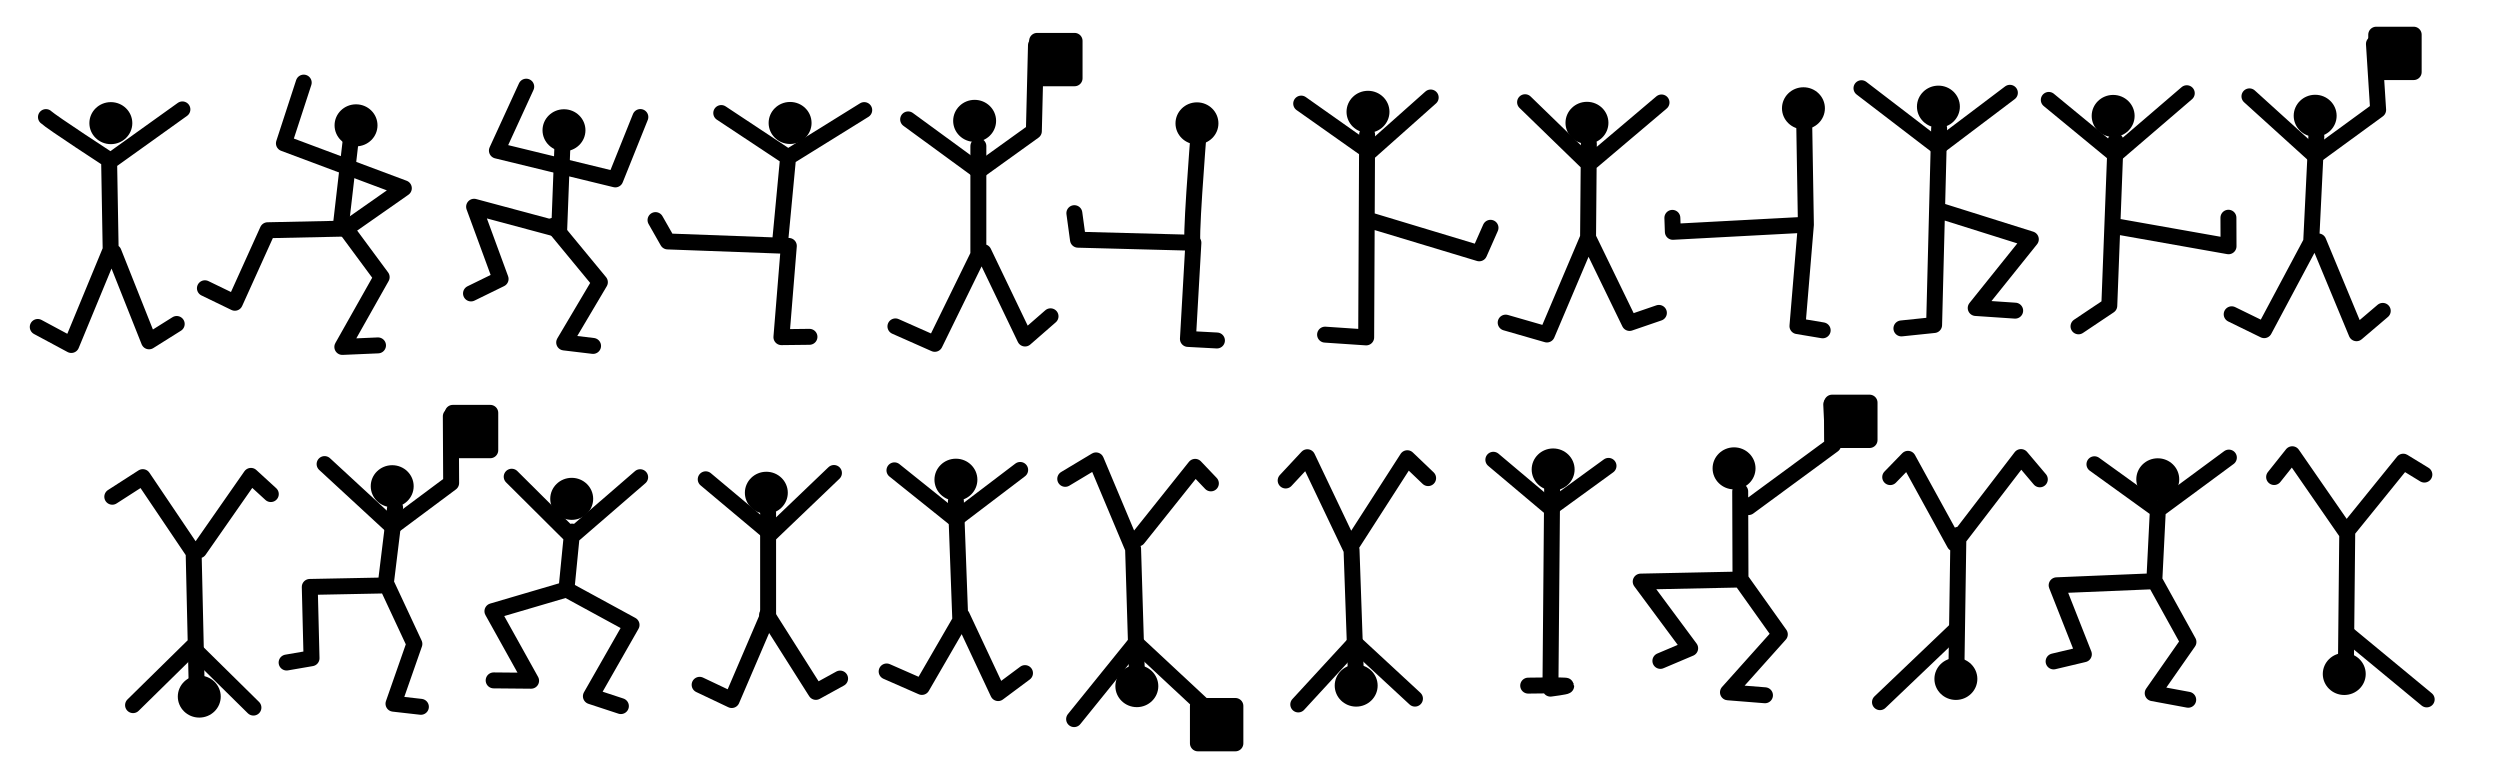
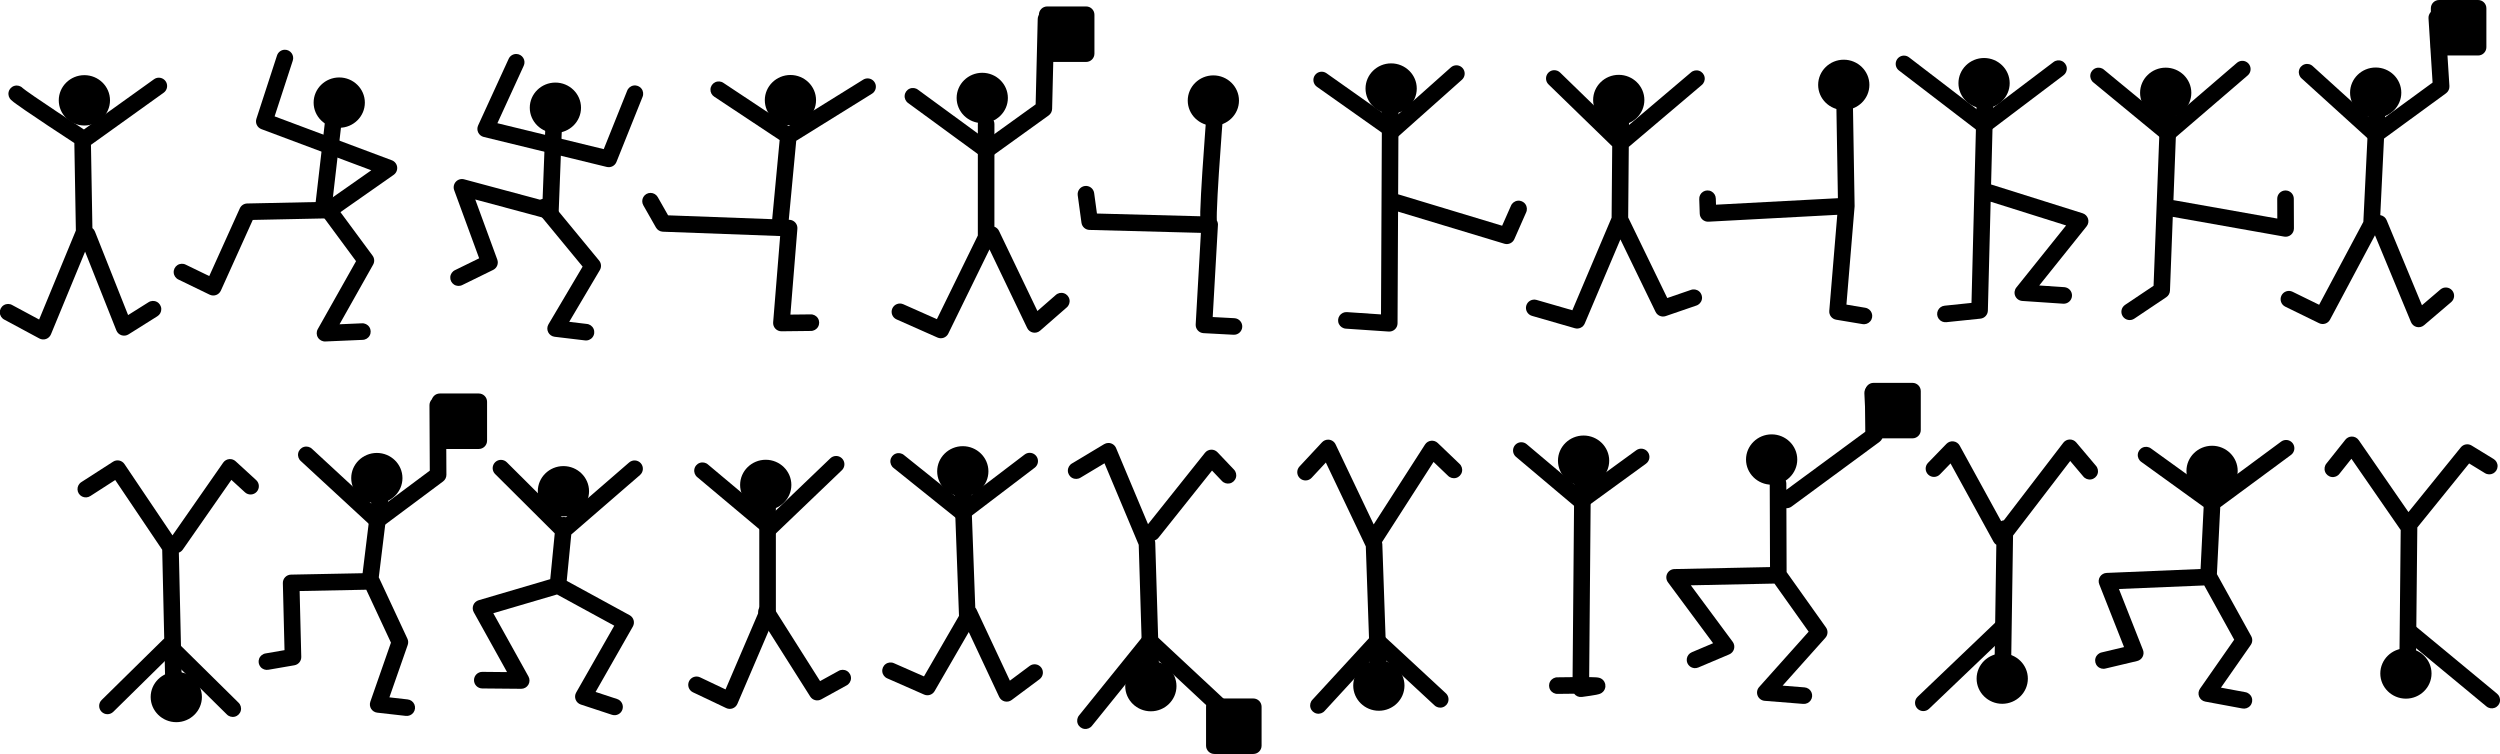
- <svg xmlns="http://www.w3.org/2000/svg" viewBox="0 0 392 119" fill-rule="evenodd" clip-rule="evenodd" stroke-linecap="round" stroke-linejoin="round" stroke-miterlimit="1.5" preserveAspectRatio="xMidYMid meet">
-   <path d="M260.347 103.628l4.671-1.979-7.757-10.456 15.648-.324-.046-13.809M287.138 63.419l.3 6.344-13.261 9.747M276.749 109.018l-5.806-.463 8.134-9.087-6.138-8.627" fill="none" stroke="#000" stroke-width="2.5" />
-   <path stroke="#000" stroke-width="2.5" d="M287.271 63.133h5.875v5.863h-5.875z" />
-   <ellipse cx="271.9" cy="73.438" rx="3.366" ry="3.295" />
-   <path d="M296.384 74.81l2.785-2.868 7.305 13.298 10.417-13.574 2.954 3.494M306.773 104.552l.307-20.7" fill="none" stroke="#000" stroke-width="2.5" />
-   <ellipse cx="306.683" cy="106.454" rx="3.366" ry="3.295" />
-   <path d="M322.004 103.711l4.746-1.126-4.269-10.812 15.313-.637.558-11.172-9.944-7.17M349.489 71.749l-11.137 8.215M343.111 109.721l-5.569-1.033 5.607-8.026-5.148-9.303" fill="none" stroke="#000" stroke-width="2.5" />
-   <ellipse cx="338.338" cy="75.155" rx="3.366" ry="3.295" />
-   <path d="M356.581 74.799l2.846-3.575 8.453 12.217 8.951-11.05 3.31 2.024M367.851 103.216l.205-20.573" fill="none" stroke="#000" stroke-width="2.5" />
-   <ellipse cx="367.579" cy="105.68" rx="3.366" ry="3.295" />
-   <path stroke="#000" stroke-width="2.5" d="M162.619 6.41h5.875v5.863h-5.875z" />
-   <ellipse cx="152.822" cy="18.951" rx="3.366" ry="3.295" />
-   <path d="M142.396 18.722l11.049 8.076 8.665-6.229.33-13.475" fill="none" stroke="#000" stroke-width="2.5" />
-   <path d="M140.402 51.178l6.173 2.736 6.83-13.946.003-17.059M164.724 49.595l-3.997 3.484-6.5-13.543" fill="none" stroke="#000" stroke-width="2.5" />
-   <path stroke="#000" stroke-width="2.5" d="M372.591 5.438h5.875v5.863h-5.875z" />
-   <path d="M352.713 15.109l10.301 9.335 9.878-7.208-.659-10.35" fill="none" stroke="#000" stroke-width="2.5" />
-   <path d="M349.927 49.278l5.098 2.491 7.366-13.808.811-16.565M373.617 48.746l-4.117 3.505-5.979-14.394" fill="none" stroke="#000" stroke-width="2.5" />
-   <ellipse cx="363.018" cy="18.155" rx="3.366" ry="3.295" />
-   <path stroke="#000" stroke-width="2.5" d="M70.999 64.735h5.875v5.863h-5.875z" />
-   <path d="M50.896 72.766l10.646 9.822 9.198-6.851-.053-10.467" fill="none" stroke="#000" stroke-width="2.5" />
-   <path d="M44.94 103.885l3.909-.673-.278-11.181 11.887-.234 1.494-12.199M65.996 110.828l-4.298-.486 3.278-9.379-4.262-9.129" fill="none" stroke="#000" stroke-width="2.5" />
-   <ellipse cx="61.498" cy="76.238" rx="3.366" ry="3.295" />
-   <path stroke="#000" stroke-width="2.5" d="M187.833 110.696h5.875v5.863h-5.875z" />
-   <path d="M167.028 75.084l4.826-2.894 5.813 13.837.566 18.557M189.867 75.794l-2.469-2.593-8.966 11.23" fill="none" stroke="#000" stroke-width="2.5" />
-   <path d="M188.63 110.625l-10.546-9.823-9.664 11.956" fill="none" stroke="#000" stroke-width="2.5" />
-   <ellipse cx="178.256" cy="107.585" rx="3.366" ry="3.295" />
-   <path d="M239.131 16.027l9.988 9.697 11.407-9.658M236.09 50.586l6.469 1.863 6.449-15.203 6.507 13.394 4.601-1.578M249.131 22.53l-.123 14.716" fill="none" stroke="#000" stroke-width="2.5" />
-   <ellipse cx="248.836" cy="19.26" rx="3.366" ry="3.295" />
-   <path d="M262.226 34.16l.076 2.19 20.862-1.112-1.325 15.896 3.958.661M282.886 18.424l.278 16.814" fill="none" stroke="#000" stroke-width="2.5" />
-   <ellipse cx="282.78" cy="16.979" rx="3.366" ry="3.295" />
-   <path d="M291.879 13.829l12.026 9.212 11.246-8.491" fill="none" stroke="#000" stroke-width="2.5" />
-   <path d="M298.141 51.496l5.127-.532.787-30.829M315.979 48.71l-6.189-.416 8.645-10.775-14.407-4.529" fill="none" stroke="#000" stroke-width="2.5" />
-   <ellipse cx="303.943" cy="16.723" rx="3.366" ry="3.295" />
-   <path d="M321.25 15.666l10.418 8.579 11.219-9.629" fill="none" stroke="#000" stroke-width="2.5" />
-   <path d="M325.909 51.171l4.828-3.235.988-25.822M349.417 34.139l.017 4.476-17.059-3.021" fill="none" stroke="#000" stroke-width="2.5" />
-   <ellipse cx="331.342" cy="18.178" rx="3.366" ry="3.295" />
-   <path d="M17.606 77.889l4.781-3.075 7.975 11.829.449 19.645M42.463 77.47l-3.116-2.853-8.138 11.665" fill="none" stroke="#000" stroke-width="2.5" />
-   <path d="M39.738 110.95l-9.62-9.481-9.256 9.097" fill="none" stroke="#000" stroke-width="2.5" />
-   <ellipse cx="31.246" cy="109.224" rx="3.366" ry="3.295" />
-   <path d="M80.234 74.749l9.411 9.36 10.732-9.285M77.404 106.686l5.873.053-6.065-10.9 11.606-3.413 10.21 5.562-6.377 11.18 4.705 1.547M89.709 83.354l-.891 9.072" fill="none" stroke="#000" stroke-width="2.5" />
-   <ellipse cx="89.644" cy="78.219" rx="3.366" ry="3.295" />
-   <path d="M110.657 75.153l10.165 8.521 9.942-9.51" fill="none" stroke="#000" stroke-width="2.5" />
-   <path d="M109.702 107.378l5.034 2.388 5.705-13.306-.002-16.026" fill="none" stroke="#000" stroke-width="2.5" />
-   <path d="M131.728 106.399l-3.799 2.089-7.65-12.076" fill="none" stroke="#000" stroke-width="2.5" />
-   <ellipse cx="120.162" cy="77.266" rx="3.366" ry="3.295" />
-   <path d="M140.249 73.749l9.553 7.658 10.161-7.721" fill="none" stroke="#000" stroke-width="2.5" />
-   <path d="M139.026 105.285l5.527 2.427 6.024-10.405-.691-18.71M160.72 105.541l-4.212 3.136-5.673-12.094" fill="none" stroke="#000" stroke-width="2.5" />
-   <ellipse cx="149.888" cy="75.218" rx="3.366" ry="3.295" />
-   <path d="M201.591 75.342l3.401-3.651 6.929 14.538.65 18.599M223.93 74.968l-3.264-3.12-8.728 13.571" fill="none" stroke="#000" stroke-width="2.5" />
-   <path d="M221.867 109.544l-9.426-8.723-8.873 9.637" fill="none" stroke="#000" stroke-width="2.5" />
-   <ellipse cx="212.649" cy="107.503" rx="3.366" ry="3.295" />
-   <path d="M234.155 72.091l8.976 7.56 9.084-6.602" fill="none" stroke="#000" stroke-width="2.5" />
-   <path d="M239.62 107.506s5.927-.104 5.96.04c.026.112-2.472.433-2.472.433l.268-31.514" fill="none" stroke="#000" stroke-width="2.5" />
-   <ellipse cx="243.533" cy="73.613" rx="3.366" ry="3.295" />
-   <ellipse cx="17.381" cy="19.308" rx="3.366" ry="3.295" />
-   <path d="M7.205 18.358c.837.805 10.136 6.858 10.136 6.858l11.26-8.062M5.919 51.267l5.263 2.828 6.17-14.934-.234-13.466M27.709 50.799l-4.339 2.723-5.556-13.974" fill="none" stroke="#000" stroke-width="2.5" />
-   <ellipse cx="55.826" cy="19.653" rx="3.366" ry="3.295" />
-   <path d="M47.623 12.952l-3.105 9.524 18.804 7.037-9.043 6.328-12.312.259-5.14 11.373-4.697-2.274" fill="none" stroke="#000" stroke-width="2.5" />
-   <path d="M59.273 54.158l-5.597.241 6.171-10.944-6.345-8.582M55.109 20.988l-1.607 13.885" fill="none" stroke="#000" stroke-width="2.5" />
-   <ellipse cx="88.433" cy="20.426" rx="3.366" ry="3.295" />
-   <path d="M82.513 13.589l-4.599 10.023 18.567 4.52 3.927-9.782" fill="none" stroke="#000" stroke-width="2.5" />
-   <path d="M88.2 22.5l-.517 13.497-13.345-3.579 4.157 11.321-4.643 2.273" fill="none" stroke="#000" stroke-width="2.5" />
-   <path d="M92.993 54.24l-4.53-.541 5.599-9.45L86.76 35.4" fill="none" stroke="#000" stroke-width="2.5" />
-   <ellipse cx="123.887" cy="19.282" rx="3.366" ry="3.295" />
-   <path d="M102.785 34.51l1.905 3.349 18.999.702-1.163 14.303 4.398-.05M113.092 17.724l10.484 6.946-1.26 13.323M135.511 17.262l-11.935 7.408" fill="none" stroke="#000" stroke-width="2.5" />
-   <ellipse cx="187.684" cy="19.343" rx="3.366" ry="3.295" />
-   <path d="M168.459 33.423l.568 4.165 18.098.476-.859 15.082 4.551.242M187.936 20.99s-1.509 18.836-.811 17.074" fill="none" stroke="#000" stroke-width="2.5" />
-   <ellipse cx="214.502" cy="17.533" rx="3.366" ry="3.295" />
-   <path d="M204.026 16.243l10.72 7.57 9.587-8.526" fill="none" stroke="#000" stroke-width="2.5" />
-   <path d="M207.771 52.472l6.446.433.146-31.794M233.712 35.718l-1.769 4.003-17.153-5.178M294.78 110.099l11.743-11.204M368.25 99.534l12.256 10.133" fill="none" stroke="#000" stroke-width="2.5" />
+ <svg xmlns="http://www.w3.org/2000/svg" version="1.1" viewBox="0 0 378 114">
+   <path d="m 283.193,58.158 a 1.254,1.254 0 0 0 -1.299,1.33 l 0.268,5.693 -12.066,8.881 -0.004,-0.951 a 1.254,1.254 0 0 0 -2.508,0.008 l 0.043,12.623 -14.453,0.301 a 1.254,1.254 0 0 0 -0.982,1.998 l 6.828,9.213 -3.217,1.363 a 1.254,1.254 0 1 0 0.979,2.309 l 4.684,-1.984 a 1.254,1.254 0 0 0 0.518,-1.9 l -6.33,-8.543 12.645,-0.262 5.168,7.271 -7.486,8.373 a 1.254,1.254 0 0 0 0.836,2.084 l 5.818,0.465 a 1.254,1.254 0 1 0 0.199,-2.5 L 269.531,103.668 276,96.434 a 1.254,1.254 0 0 0 0.088,-1.562 l -5.953,-8.373 -0.031,-9.66 a 1.254,1.254 0 0 0 0.795,-0.254 l 13.291,-9.781 a 1.254,1.254 0 0 0 0.51,-1.068 l -0.301,-6.365 a 1.254,1.254 0 0 0 -1.205,-1.211 z" />
+   <path d="M 283.279 57.889 A 1.254 1.254 0 0 0 282.025 59.143 L 282.025 65.023 A 1.254 1.254 0 0 0 283.279 66.277 L 289.168 66.277 A 1.254 1.254 0 0 0 290.422 65.023 L 290.422 59.143 A 1.254 1.254 0 0 0 289.168 57.889 L 283.279 57.889 z " />
+   <path d="M 267.873 65.676 C 265.745 65.676 263.998 67.379 263.998 69.48 C 263.998 71.582 265.745 73.287 267.873 73.287 C 270.001 73.287 271.746 71.582 271.746 69.48 C 271.746 67.379 270.001 65.676 267.873 65.676 z " />
+   <path d="m 312.93,66.451 a 1.254,1.254 0 0 0 -0.955,0.49 l -8.99,11.727 a 1.254,1.254 0 0 0 -0.414,0.127 l -6.266,-11.418 a 1.254,1.254 0 0 0 -2,-0.27 l -2.791,2.877 a 1.254,1.254 0 1 0 1.801,1.746 l 1.607,-1.658 6.506,11.854 a 1.254,1.254 0 0 0 0.416,0.447 l -0.27,18.309 a 1.254,1.254 0 1 0 2.506,0.037 l 0.293,-19.744 8.643,-11.273 1.957,2.316 a 1.254,1.254 0 1 0 1.914,-1.617 l -2.961,-3.506 a 1.254,1.254 0 0 0 -0.996,-0.443 z" />
+   <path d="M 302.736 98.801 C 300.608 98.801 298.863 100.506 298.863 102.607 C 298.863 104.709 300.608 106.414 302.736 106.414 C 304.864 106.414 306.611 104.709 306.611 102.607 C 306.611 100.506 304.864 98.801 302.736 98.801 z " />
+   <path d="m 345.682,66.523 a 1.254,1.254 0 0 0 -0.783,0.254 l -10.426,7.701 -9.227,-6.66 a 1.254,1.254 0 1 0 -1.467,2.033 l 9.414,6.795 -0.467,9.387 -14.207,0.592 a 1.254,1.254 0 0 0 -1.113,1.713 l 3.748,9.502 -3.35,0.797 a 1.254,1.254 0 1 0 0.578,2.438 l 4.758,-1.129 a 1.254,1.254 0 0 0 0.877,-1.68 l -3.633,-9.209 12.896,-0.537 4.531,8.199 -5.172,7.412 a 1.254,1.254 0 0 0 0.799,1.951 l 5.582,1.035 a 1.254,1.254 0 1 0 0.457,-2.465 l -3.67,-0.68 4.508,-6.459 a 1.254,1.254 0 0 0 0.068,-1.324 l -5.16,-9.334 a 1.254,1.254 0 0 0 -0.027,-0.047 l 0.506,-10.125 10.686,-7.889 a 1.254,1.254 0 0 0 -0.707,-2.271 z" />
+   <path d="M 334.467 67.398 C 332.339 67.398 330.592 69.101 330.592 71.203 C 330.592 73.305 332.339 75.01 334.467 75.01 C 336.595 75.01 338.34 73.305 338.34 71.203 C 338.34 69.101 336.595 67.398 334.467 67.398 z " />
+   <path d="m 355.562,66.008 a 1.254,1.254 0 0 0 -0.939,0.471 l -2.852,3.588 a 1.254,1.254 0 1 0 1.961,1.561 l 1.801,-2.264 7.453,10.779 -0.191,19.203 a 1.254,1.254 0 1 0 2.506,0.025 l 0.197,-19.617 7.834,-9.68 2.381,1.457 a 1.254,1.254 0 1 0 1.309,-2.139 l -3.318,-2.031 a 1.254,1.254 0 0 0 -1.629,0.281 l -7.918,9.785 -7.521,-10.881 a 1.254,1.254 0 0 0 -1.072,-0.539 z" />
+   <path d="M 363.775 98.025 C 361.647 98.025 359.902 99.728 359.902 101.83 C 359.902 103.932 361.647 105.637 363.775 105.637 C 365.904 105.637 367.648 103.932 367.648 101.83 C 367.648 99.728 365.904 98.025 363.775 98.025 z " />
+   <path d="M 158.336 0.975 A 1.254 1.254 0 0 0 157.082 2.229 L 157.082 8.111 A 1.254 1.254 0 0 0 158.336 9.365 L 164.225 9.365 A 1.254 1.254 0 0 0 165.479 8.111 L 165.479 2.229 A 1.254 1.254 0 0 0 164.225 0.975 L 158.336 0.975 z " />
+   <path d="M 148.516 11.006 C 146.388 11.006 144.643 12.711 144.643 14.812 C 144.643 16.914 146.388 18.617 148.516 18.617 C 150.644 18.617 152.391 16.914 152.391 14.812 C 152.391 12.711 150.644 11.006 148.516 11.006 z " />
+   <path d="m 158.168,1.645 a 1.254,1.254 0 0 0 -1.266,1.24 l -0.314,12.896 -7.441,5.355 -10.34,-7.566 a 1.254,1.254 0 1 0 -1.48,2.023 l 11.074,8.104 a 1.254,1.254 0 0 0 1.473,0.006 l 8.686,-6.25 a 1.254,1.254 0 0 0 0.52,-0.986 l 0.332,-13.521 a 1.254,1.254 0 0 0 -1.242,-1.301 z" />
+   <path d="m 149.084,17.512 a 1.254,1.254 0 0 0 -1.234,1.271 l -0.002,16.826 L 141.658,48.256 136.576,46 a 1.254,1.254 0 0 0 -1.018,2.293 l 6.188,2.744 a 1.254,1.254 0 0 0 1.635,-0.594 l 6.229,-12.732 5.699,11.885 a 1.254,1.254 0 0 0 1.955,0.402 l 4.006,-3.496 a 1.254,1.254 0 1 0 -1.648,-1.889 l -2.764,2.412 -5.803,-12.102 a 1.254,1.254 0 0 0 -0.701,-0.646 l 0.004,-15.494 a 1.254,1.254 0 0 0 -1.273,-1.271 z" />
+   <path d="M 368.799 0 A 1.254 1.254 0 0 0 367.545 1.254 L 367.545 7.137 A 1.254 1.254 0 0 0 368.799 8.391 L 374.688 8.391 A 1.254 1.254 0 0 0 375.941 7.137 L 375.941 1.254 A 1.254 1.254 0 0 0 374.688 0 L 368.799 0 z " />
+   <path d="m 368.467,1.436 a 1.254,1.254 0 0 0 -1.277,1.35 l 0.617,9.699 -8.521,6.225 -9.568,-8.68 a 1.254,1.254 0 1 0 -1.684,1.855 l 10.324,9.367 a 1.254,1.254 0 0 0 1.582,0.084 l 9.9,-7.232 a 1.254,1.254 0 0 0 0.512,-1.092 L 369.691,2.627 A 1.254,1.254 0 0 0 368.467,1.436 Z" />
+   <path d="m 359.432,15.994 a 1.254,1.254 0 0 0 -1.295,1.209 l -0.799,16.34 -6.684,12.539 -4.021,-1.969 a 1.254,1.254 0 0 0 -1.102,2.254 l 5.109,2.498 a 1.254,1.254 0 0 0 1.658,-0.535 l 6.797,-12.756 5.447,13.129 a 1.254,1.254 0 0 0 1.971,0.475 l 4.127,-3.518 a 1.254,1.254 0 0 0 -1.627,-1.908 l -2.814,2.4 -5.334,-12.852 a 1.254,1.254 0 0 0 -0.967,-0.773 l 0.742,-15.201 a 1.254,1.254 0 0 0 -1.209,-1.332 z" />
+   <path d="M 359.203 10.207 C 357.075 10.207 355.33 11.912 355.33 14.014 C 355.33 16.115 357.075 17.818 359.203 17.818 C 361.331 17.818 363.078 16.115 363.078 14.014 C 363.078 11.912 361.331 10.207 359.203 10.207 z " />
+   <path d="M 66.502 59.496 A 1.254 1.254 0 0 0 65.248 60.748 L 65.248 66.631 A 1.254 1.254 0 0 0 66.502 67.885 L 72.391 67.885 A 1.254 1.254 0 0 0 73.645 66.631 L 73.645 60.748 A 1.254 1.254 0 0 0 72.391 59.496 L 66.502 59.496 z " />
+   <path d="m 66.164,60.014 a 1.254,1.254 0 0 0 -1.229,1.279 l 0.049,9.869 -7.877,5.873 -9.906,-9.148 a 1.254,1.254 0 1 0 -1.699,1.842 l 10.67,9.854 a 1.254,1.254 0 0 0 1.6,0.084 l 9.221,-6.873 a 1.254,1.254 0 0 0 0.504,-1.012 l -0.055,-10.502 a 1.254,1.254 0 0 0 -1.277,-1.266 z" />
+   <path d="m 57.443,74.391 a 1.254,1.254 0 0 0 -1.254,1.119 l -1.365,11.16 -10.828,0.213 a 1.254,1.254 0 0 0 -1.229,1.285 l 0.252,10.135 -2.852,0.492 a 1.254,1.254 0 1 0 0.426,2.471 l 3.918,-0.676 a 1.254,1.254 0 0 0 1.041,-1.266 l -0.248,-9.959 10.076,-0.199 3.732,8 -3.117,8.93 a 1.254,1.254 0 0 0 1.041,1.658 l 4.309,0.488 a 1.254,1.254 0 1 0 0.281,-2.492 l -2.748,-0.311 2.77,-7.928 a 1.254,1.254 0 0 0 -0.049,-0.943 l -4.271,-9.16 a 1.254,1.254 0 0 0 -0.057,-0.109 1.254,1.254 0 0 0 0,-0.002 l 1.406,-11.482 a 1.254,1.254 0 0 0 -1.234,-1.424 z" />
+   <path d="M 56.979 68.484 C 54.85 68.484 53.104 70.189 53.104 72.291 C 53.104 74.393 54.85 76.096 56.979 76.096 C 59.107 76.096 60.852 74.393 60.852 72.291 C 60.852 70.189 59.107 68.484 56.979 68.484 z " />
+   <path d="M 183.609 105.609 A 1.254 1.254 0 0 0 182.355 106.863 L 182.355 112.746 A 1.254 1.254 0 0 0 183.609 114 L 189.498 114 A 1.254 1.254 0 0 0 190.752 112.746 L 190.752 106.863 A 1.254 1.254 0 0 0 189.498 105.609 L 183.609 105.609 z " />
+   <path d="m 167.559,66.977 a 1.254,1.254 0 0 0 -0.611,0.178 l -4.838,2.904 a 1.254,1.254 0 1 0 1.291,2.148 l 3.598,-2.158 5.176,12.334 0.561,18.387 a 1.254,1.254 0 1 0 2.506,-0.076 l -0.568,-18.619 a 1.254,1.254 0 0 0 -0.068,-0.373 1.254,1.254 0 0 0 0.562,-0.408 l 8.09,-10.143 1.484,1.559 a 1.254,1.254 0 1 0 1.816,-1.729 l -2.475,-2.602 a 1.254,1.254 0 0 0 -1.889,0.082 l -8.613,10.797 -4.832,-11.514 a 1.254,1.254 0 0 0 -1.189,-0.768 z" />
+   <path d="m 173.775,95.686 a 1.254,1.254 0 0 0 -0.914,0.463 l -9.686,11.996 a 1.254,1.254 0 1 0 1.949,1.576 l 8.842,-10.949 9.586,8.937 a 1.254,1.254 0 1 0 1.709,-1.834 l -10.57,-9.855 a 1.254,1.254 0 0 0 -0.916,-0.334 z" />
+   <path d="M 174.01 99.936 C 171.882 99.936 170.135 101.641 170.135 103.742 C 170.135 105.844 171.882 107.549 174.01 107.549 C 176.138 107.549 177.883 105.844 177.883 103.742 C 177.883 101.641 176.138 99.936 174.01 99.936 z " />
+   <path d="m 234.996,10.611 a 1.254,1.254 0 0 0 -0.844,2.166 l 9.613,9.342 -0.09,10.791 -5.934,14 -5.416,-1.562 a 1.254,1.254 0 0 0 -0.695,2.41 l 6.484,1.869 a 1.254,1.254 0 0 0 1.502,-0.717 l 5.387,-12.711 5.318,10.955 a 1.254,1.254 0 0 0 1.533,0.639 l 4.613,-1.584 a 1.254,1.254 0 1 0 -0.814,-2.371 l -3.562,1.223 -5.91,-12.178 0.092,-10.678 11.01,-9.332 a 1.254,1.254 0 1 0 -1.621,-1.912 l -9.361,7.934 0.004,-0.48 a 1.254,1.254 0 1 0 -2.508,-0.021 l -0.002,0.26 -7.895,-7.674 a 1.254,1.254 0 0 0 -0.904,-0.367 z" />
+   <path d="m 244.754,11.316 c -2.128,-3e-6 -3.873,1.703 -3.873,3.805 0,2.102 1.745,3.807 3.873,3.807 2.128,-3e-6 3.875,-1.705 3.875,-3.807 0,-2.102 -1.747,-3.805 -3.875,-3.805 z" />
+   <path d="M 244.754 12.316 C 243.155 12.316 241.881 13.571 241.881 15.121 C 241.881 16.671 243.155 17.928 244.754 17.928 C 246.352 17.928 247.629 16.671 247.629 15.121 C 247.629 13.571 246.352 12.316 244.754 12.316 z " />
+   <path d="m 278.844,13.012 a 1.254,1.254 0 0 0 -1.213,1.293 l 0.26,15.662 -18.43,0.982 -0.031,-0.922 a 1.254,1.254 0 1 0 -2.506,0.088 L 257,32.312 a 1.254,1.254 0 0 0 1.318,1.209 l 19.477,-1.041 -1.209,14.518 a 1.254,1.254 0 0 0 1.043,1.342 l 3.967,0.662 a 1.254,1.254 0 1 0 0.414,-2.473 l -2.83,-0.473 1.225,-14.711 a 1.254,1.254 0 0 0 0.004,-0.047 l 0.004,-0.041 a 1.254,1.254 0 0 0 0.004,-0.125 L 280.137,14.262 a 1.254,1.254 0 0 0 -1.293,-1.25 z" />
+   <path d="M 278.777 9.027 C 276.649 9.027 274.904 10.732 274.904 12.834 C 274.904 14.936 276.649 16.639 278.777 16.639 C 280.905 16.639 282.652 14.936 282.652 12.834 C 282.652 10.732 280.905 9.027 278.777 9.027 z " />
+   <path d="m 287.844,8.408 a 1.254,1.254 0 0 0 -0.709,2.26 l 12.055,9.242 a 1.254,1.254 0 0 0 1.52,0.006 l 11.271,-8.52 A 1.254,1.254 0 1 0 310.469,9.396 L 299.957,17.34 288.66,8.678 a 1.254,1.254 0 0 0 -0.816,-0.27 z" />
+   <path d="m 300.117,14.729 a 1.254,1.254 0 0 0 -1.268,1.24 l -0.76,29.83 -4.045,0.42 a 1.254,1.254 0 1 0 0.26,2.494 l 5.139,-0.533 a 1.254,1.254 0 0 0 1.123,-1.215 l 0.42,-16.467 11.408,3.59 -7.521,9.381 a 1.254,1.254 0 0 0 0.895,2.035 l 6.203,0.418 a 1.254,1.254 0 0 0 0.168,-2.502 l -3.807,-0.256 7.162,-8.938 a 1.254,1.254 0 0 0 -0.602,-1.98 l -13.84,-4.355 0.303,-11.859 a 1.254,1.254 0 0 0 -1.238,-1.303 z" />
+   <path d="M 299.99 8.77 C 297.862 8.77 296.117 10.475 296.117 12.576 C 296.117 14.678 297.862 16.383 299.99 16.383 C 302.118 16.383 303.865 14.678 303.865 12.576 C 303.865 10.475 302.118 8.77 299.99 8.77 z " />
+   <path d="m 338.971,9.199 a 1.254,1.254 0 0 0 -0.762,0.312 l -10.445,8.973 -9.629,-7.936 a 1.254,1.254 0 1 0 -1.594,1.934 l 10.441,8.607 a 1.254,1.254 0 0 0 1.615,-0.016 l 11.244,-9.66 a 1.254,1.254 0 0 0 -0.871,-2.215 z" />
+   <path d="m 327.867,16.715 a 1.254,1.254 0 0 0 -1.283,1.223 l -0.965,25.271 -4.309,2.889 a 1.254,1.254 0 1 0 1.396,2.084 l 4.838,-3.246 a 1.254,1.254 0 0 0 0.555,-0.994 l 0.426,-11.152 16.844,2.986 a 1.254,1.254 0 0 0 1.473,-1.238 l -0.018,-4.492 a 1.254,1.254 0 1 0 -2.508,0.01 l 0.012,2.99 -15.621,-2.77 a 1.254,1.254 0 0 0 -0.084,-0.012 l 0.467,-12.23 a 1.254,1.254 0 0 0 -1.223,-1.318 z" />
+   <path d="M 327.453 10.23 C 325.325 10.23 323.58 11.935 323.58 14.037 C 323.58 16.139 325.325 17.842 327.453 17.842 C 329.581 17.842 331.328 16.139 331.328 14.037 C 331.328 11.935 329.581 10.23 327.453 10.23 z " />
+   <path d="m 34.703,69.412 a 1.254,1.254 0 0 0 -0.955,0.535 l -7.668,11 -7.264,-10.785 a 1.254,1.254 0 0 0 -1.719,-0.354 l -4.793,3.084 a 1.254,1.254 0 1 0 1.357,2.109 l 3.76,-2.422 7.104,10.547 0.441,19.342 a 1.254,1.254 0 1 0 2.506,-0.057 L 27.043,83.557 a 1.254,1.254 0 0 0 0.604,-0.473 l 7.338,-10.527 2.068,1.895 a 1.254,1.254 0 0 0 1.693,-1.85 l -3.123,-2.861 a 1.254,1.254 0 0 0 -0.92,-0.328 z" />
+   <path d="m 25.498,96.354 a 1.254,1.254 0 0 0 -0.852,0.359 l -9.279,9.127 a 1.254,1.254 0 1 0 1.76,1.787 l 8.396,-8.262 8.764,8.646 a 1.254,1.254 0 1 0 1.76,-1.785 L 26.406,96.713 a 1.254,1.254 0 0 0 -0.908,-0.359 z" />
+   <path d="M 26.656 101.58 C 24.528 101.58 22.781 103.285 22.781 105.387 C 22.781 107.488 24.528 109.193 26.656 109.193 C 28.784 109.193 30.529 107.488 30.529 105.387 C 30.529 103.285 28.784 101.58 26.656 101.58 z " />
+   <path d="m 75.742,69.531 a 1.254,1.254 0 0 0 -0.869,2.154 l 9.004,8.963 -0.68,6.92 L 72.375,90.754 a 1.254,1.254 0 0 0 -0.742,1.812 l 5.033,9.055 -3.732,-0.035 a 1.254,1.254 0 1 0 -0.023,2.508 l 5.887,0.053 a 1.254,1.254 0 0 0 1.107,-1.861 l -5.318,-9.566 9.633,-2.836 8.656,4.721 -5.76,10.107 a 1.254,1.254 0 0 0 0.697,1.811 l 4.715,1.553 a 1.254,1.254 0 1 0 0.785,-2.383 l -3.26,-1.072 5.633,-9.885 A 1.254,1.254 0 0 0 95.195,93.014 l -9.506,-5.186 0.688,-7.01 10.393,-8.998 a 1.254,1.254 0 0 0 -1.643,-1.896 l -9.557,8.277 a 1.254,1.254 0 0 0 -0.605,-0.006 l -8.322,-8.287 a 1.254,1.254 0 0 0 -0.9,-0.377 z" />
+   <path d="M 85.189 70.473 C 83.061 70.473 81.316 72.176 81.316 74.277 C 81.316 76.379 83.061 78.084 85.189 78.084 C 87.318 78.084 89.064 76.379 89.064 74.277 C 89.064 72.176 87.318 70.473 85.189 70.473 z " />
+   <path d="m 126.41,68.943 a 1.254,1.254 0 0 0 -0.871,0.361 l -9.152,8.764 -9.328,-7.826 a 1.254,1.254 0 1 0 -1.611,1.92 l 10.188,8.549 a 1.254,1.254 0 0 0 1.674,-0.055 l 9.965,-9.541 a 1.254,1.254 0 0 0 -0.863,-2.172 z" />
+   <path d="M 116.039,75.229 A 1.254,1.254 0 0 0 114.803,76.5 l 0.002,15.822 -5.104,11.918 -3.869,-1.838 a 1.254,1.254 0 0 0 -1.074,2.266 l 5.045,2.395 a 1.254,1.254 0 0 0 1.691,-0.639 l 5.717,-13.35 a 1.254,1.254 0 0 0 0.102,-0.494 L 117.311,76.5 a 1.254,1.254 0 0 0 -1.271,-1.271 z" />
+   <path d="m 115.914,91.264 a 1.254,1.254 0 0 0 -1.076,1.939 l 7.668,12.115 a 1.254,1.254 0 0 0 1.664,0.428 l 3.807,-2.096 a 1.254,1.254 0 1 0 -1.209,-2.195 l -2.773,1.527 -7.037,-11.121 a 1.254,1.254 0 0 0 -1.043,-0.598 z" />
+   <path d="M 115.779 69.516 C 113.651 69.516 111.906 71.221 111.906 73.322 C 111.906 75.424 113.651 77.129 115.779 77.129 C 117.907 77.129 119.654 75.424 119.654 73.322 C 119.654 71.221 117.907 69.516 115.779 69.516 z " />
+   <path d="m 155.695,68.465 a 1.254,1.254 0 0 0 -0.781,0.268 l -9.404,7.154 -8.812,-7.07 a 1.254,1.254 0 1 0 -1.568,1.955 l 9.576,7.684 a 1.254,1.254 0 0 0 1.543,0.02 l 10.184,-7.746 a 1.254,1.254 0 0 0 -0.736,-2.264 z" />
+   <path d="m 145.508,73.387 a 1.254,1.254 0 0 0 -1.188,1.316 L 145,93.115 l -5.295,9.156 -4.514,-1.984 a 1.254,1.254 0 1 0 -1.008,2.295 l 5.539,2.436 a 1.254,1.254 0 0 0 1.59,-0.52 l 5.168,-8.934 4.596,9.805 a 1.254,1.254 0 0 0 1.883,0.475 l 4.223,-3.146 a 1.254,1.254 0 1 0 -1.498,-2.012 l -2.99,2.229 -5.033,-10.742 a 1.254,1.254 0 0 0 -0.199,-0.307 l -0.635,-17.254 a 1.254,1.254 0 0 0 -1.318,-1.225 z" />
+   <path d="M 145.574 67.461 C 143.446 67.461 141.701 69.166 141.701 71.268 C 141.701 73.369 143.446 75.072 145.574 75.072 C 147.702 75.072 149.449 73.369 149.449 71.268 C 149.449 69.166 147.702 67.461 145.574 67.461 z " />
+   <path d="M 200.842,66.475 A 1.254,1.254 0 0 0 199.891,66.875 l -3.41,3.662 a 1.254,1.254 0 1 0 1.836,1.709 l 2.152,-2.312 6.041,12.686 0.643,18.4 a 1.254,1.254 0 1 0 2.506,-0.088 l -0.652,-18.66 a 1.254,1.254 0 0 0 -0.049,-0.299 l 7.795,-12.129 2.172,2.078 a 1.254,1.254 0 1 0 1.732,-1.811 l -3.271,-3.131 a 1.254,1.254 0 0 0 -1.92,0.229 l -7.764,12.08 -5.762,-12.1 a 1.254,1.254 0 0 0 -1.098,-0.715 z" />
+   <path d="m 208.209,95.703 a 1.254,1.254 0 0 0 -0.857,0.404 l -8.893,9.67 a 1.254,1.254 0 1 0 1.844,1.697 l 8.043,-8.744 8.525,7.896 a 1.254,1.254 0 1 0 1.703,-1.838 l -9.447,-8.752 a 1.254,1.254 0 0 0 -0.918,-0.334 z" />
+   <path d="M 208.482 99.854 C 206.354 99.854 204.609 101.559 204.609 103.66 C 204.609 105.762 206.354 107.467 208.482 107.467 C 210.611 107.467 212.357 105.762 212.357 103.66 C 212.357 101.559 210.611 99.854 208.482 99.854 z " />
+   <path d="m 230.045,66.865 a 1.254,1.254 0 0 0 -0.814,2.223 l 8.998,7.586 a 1.254,1.254 0 0 0 1.545,0.055 l 9.105,-6.623 a 1.254,1.254 0 0 0 -1.475,-2.029 l -8.311,6.047 -8.246,-6.951 a 1.254,1.254 0 0 0 -0.803,-0.307 z" />
+   <path d="m 239.273,71.246 a 1.254,1.254 0 0 0 -1.244,1.262 l -0.254,29.875 c -1.077,0.011 -2.281,0.027 -2.281,0.027 a 1.254,1.254 0 1 0 0.045,2.506 c 0,0 1.27,-0.017 2.473,-0.027 a 1.254,1.254 0 0 0 1.162,0.492 c 0,0 0.634,-0.082 1.275,-0.18 0.321,-0.049 0.641,-0.099 0.91,-0.152 0.134,-0.027 0.249,-0.052 0.389,-0.094 0.07,-0.021 0.139,-0.036 0.285,-0.109 0.073,-0.037 0.169,-0.078 0.332,-0.238 0.082,-0.08 0.187,-0.196 0.275,-0.398 0.044,-0.101 0.096,-0.36 0.096,-0.361 1e-4,-9e-4 -0.023,-0.415 -0.023,-0.424 -1.3e-4,-5.7e-4 -0.127,-0.33 -0.127,-0.33 -3.1e-4,-5.6e-4 -0.106,-0.165 -0.158,-0.225 -0.105,-0.118 -0.197,-0.184 -0.27,-0.23 -0.145,-0.092 -0.228,-0.117 -0.293,-0.139 -0.131,-0.043 -0.191,-0.049 -0.25,-0.059 -0.118,-0.019 -0.204,-0.025 -0.307,-0.031 -0.205,-0.014 -0.451,-0.022 -0.742,-0.027 -0.079,-10e-4 -0.198,-8.4e-4 -0.283,-0.002 l 0.252,-29.852 a 1.254,1.254 0 0 0 -1.262,-1.283 z" />
+   <path d="M 239.439 65.852 C 237.311 65.852 235.564 67.555 235.564 69.656 C 235.564 71.758 237.311 73.463 239.439 73.463 C 241.568 73.463 243.312 71.758 243.312 69.656 C 243.312 67.555 241.568 65.852 239.439 65.852 z " />
+   <path d="M 12.758 11.363 C 10.63 11.363 8.885 13.068 8.885 15.17 C 8.885 17.272 10.63 18.977 12.758 18.977 C 14.886 18.977 16.633 17.272 16.633 15.17 C 16.633 13.068 14.886 11.363 12.758 11.363 z " />
+   <path d="m 24.061,11.746 a 1.254,1.254 0 0 0 -0.787,0.244 L 12.688,19.576 C 12.136,19.216 10.71,18.288 8.646,16.916 7.432,16.108 6.193,15.276 5.211,14.6 4.72,14.262 4.293,13.963 3.973,13.73 3.652,13.498 3.398,13.285 3.428,13.314 A 1.254,1.254 0 1 0 1.689,15.119 C 1.929,15.35 2.151,15.504 2.5,15.758 c 0.349,0.254 0.788,0.563 1.289,0.908 1.002,0.69 2.248,1.526 3.469,2.338 2.036,1.354 3.387,2.235 3.982,2.623 L 11.471,34.852 5.916,48.312 1.863,46.133 a 1.254,1.254 0 1 0 -1.187,2.207 l 5.275,2.838 A 1.254,1.254 0 0 0 7.703,50.551 l 5.162,-12.502 4.73,11.912 a 1.254,1.254 0 0 0 1.832,0.6 l 4.35,-2.732 a 1.254,1.254 0 1 0 -1.334,-2.123 l -3.074,1.932 -5.012,-12.621 a 1.254,1.254 0 0 0 -0.385,-0.529 l -0.219,-12.588 10.98,-7.871 a 1.254,1.254 0 0 0 -0.674,-2.281 z" />
+   <path d="M 51.293 11.711 C 49.165 11.711 47.42 13.414 47.42 15.516 C 47.42 17.617 49.165 19.322 51.293 19.322 C 53.421 19.322 55.166 17.617 55.166 15.516 C 55.166 13.414 53.421 11.711 51.293 11.711 z " />
+   <path d="m 43.076,7.521 a 1.254,1.254 0 0 0 -1.197,0.883 l -3.111,9.557 a 1.254,1.254 0 0 0 0.752,1.562 L 56.139,25.748 49.336,30.514 37.375,30.766 a 1.254,1.254 0 0 0 -1.115,0.736 l -4.621,10.238 -3.551,-1.721 a 1.254,1.254 0 1 0 -1.094,2.256 l 4.709,2.281 a 1.254,1.254 0 0 0 1.689,-0.611 L 38.219,33.254 49.77,33.012 a 1.254,1.254 0 0 0 0.691,-0.227 l 9.064,-6.35 a 1.254,1.254 0 0 0 -0.279,-2.201 l -17.725,-6.639 2.742,-8.414 a 1.254,1.254 0 0 0 -1.188,-1.66 z" />
+   <path d="m 50.576,15.584 a 1.254,1.254 0 0 0 -1.246,1.127 l -1.592,13.76 a 1.254,1.254 0 0 0 0.01,0.648 1.254,1.254 0 0 0 0.004,0.01 1.254,1.254 0 0 0 0.311,0.549 1.254,1.254 0 0 0 0.002,0.002 l 5.768,7.811 -5.787,10.273 a 1.254,1.254 0 0 0 1.146,1.867 l 5.611,-0.242 a 1.254,1.254 0 1 0 -0.109,-2.504 l -3.355,0.145 5.078,-9.016 a 1.254,1.254 0 0 0 -0.084,-1.361 L 50.266,30.439 51.82,17 a 1.254,1.254 0 0 0 -1.244,-1.416 z" />
+   <path d="M 83.977 12.486 C 81.848 12.486 80.102 14.189 80.102 16.291 C 80.102 18.393 81.848 20.098 83.977 20.098 C 86.105 20.098 87.85 18.393 87.85 16.291 C 87.85 14.189 86.105 12.486 83.977 12.486 z " />
+   <path d="M 78.068,8.162 A 1.254,1.254 0 0 0 76.902,8.91 L 72.293,18.967 a 1.254,1.254 0 0 0 0.844,1.74 l 18.609,4.535 a 1.254,1.254 0 0 0 1.461,-0.752 l 3.936,-9.814 a 1.254,1.254 0 1 0 -2.326,-0.934 l -3.531,8.807 -16.08,-3.92 3.977,-8.674 A 1.254,1.254 0 0 0 78.068,8.162 Z" />
+   <path d="m 83.773,17.102 a 1.254,1.254 0 0 0 -1.283,1.223 L 82.033,30.299 70.174,27.113 a 1.254,1.254 0 0 0 -1.502,1.643 l 3.777,10.299 -3.639,1.783 a 1.254,1.254 0 1 0 1.102,2.252 l 4.654,-2.281 a 1.254,1.254 0 0 0 0.625,-1.557 L 71.857,30.162 82.9,33.125 a 1.254,1.254 0 0 0 1.576,-1.162 l 0.52,-13.543 a 1.254,1.254 0 0 0 -1.223,-1.318 z" />
+   <path d="m 82.283,30.049 a 1.254,1.254 0 0 0 -0.951,2.064 l 6.76,8.199 -5.164,8.725 a 1.254,1.254 0 0 0 0.93,1.883 l 4.541,0.543 a 1.254,1.254 0 1 0 0.297,-2.488 l -2.631,-0.314 4.633,-7.828 a 1.254,1.254 0 0 0 -0.111,-1.436 l -7.318,-8.879 a 1.254,1.254 0 0 0 -0.984,-0.469 z" />
+   <path d="M 119.514 11.338 C 117.386 11.338 115.639 13.043 115.639 15.145 C 115.639 17.246 117.386 18.949 119.514 18.949 C 121.642 18.949 123.387 17.246 123.387 15.145 C 123.387 13.043 121.642 11.338 119.514 11.338 z " />
+   <path d="m 131.18,11.854 a 1.254,1.254 0 0 0 -0.678,0.199 l -11.279,7.008 -9.836,-6.525 A 1.254,1.254 0 1 0 108,14.625 l 9.883,6.555 -1.129,11.959 -15.738,-0.582 -1.564,-2.754 a 1.254,1.254 0 1 0 -2.18,1.24 l 1.91,3.359 a 1.254,1.254 0 0 0 1.043,0.633 l 17.734,0.656 -1.059,13.045 a 1.254,1.254 0 0 0 1.264,1.355 l 4.408,-0.051 a 1.254,1.254 0 1 0 -0.029,-2.506 l -3.033,0.033 1.055,-12.979 a 1.254,1.254 0 0 0 -1.203,-1.355 l -0.098,-0.004 1.127,-11.943 11.436,-7.105 a 1.254,1.254 0 0 0 -0.646,-2.328 z" />
+   <path d="M 183.459 11.398 C 181.331 11.398 179.586 13.103 179.586 15.205 C 179.586 17.307 181.331 19.012 183.459 19.012 C 185.587 19.012 187.334 17.307 187.334 15.205 C 187.334 13.103 185.587 11.398 183.459 11.398 z " />
+   <path d="m 183.67,15.588 a 1.254,1.254 0 0 0 -1.207,1.17 c 0,0 -0.378,4.731 -0.67,9.248 -0.146,2.259 -0.27,4.459 -0.314,6.016 -0.008,0.287 0.005,0.436 0.002,0.676 l -15.623,-0.412 -0.426,-3.123 a 1.254,1.254 0 0 0 -2.484,0.34 l 0.57,4.178 a 1.254,1.254 0 0 0 1.209,1.084 l 16.848,0.445 -0.787,13.842 a 1.254,1.254 0 0 0 1.184,1.322 l 4.562,0.242 a 1.254,1.254 0 0 0 0.133,-2.504 l -3.305,-0.176 0.783,-13.785 a 1.254,1.254 0 0 0 -0.16,-0.814 c -0.009,-0.299 -0.017,-0.654 0,-1.242 0.043,-1.49 0.166,-3.683 0.311,-5.928 0.29,-4.49 0.666,-9.209 0.666,-9.209 a 1.254,1.254 0 0 0 -1.291,-1.369 z" />
+   <path d="M 210.34 9.582 C 208.212 9.582 206.467 11.287 206.467 13.389 C 206.467 15.49 208.212 17.195 210.34 17.195 C 212.468 17.195 214.215 15.49 214.215 13.389 C 214.215 11.287 212.468 9.582 210.34 9.582 z " />
+   <path d="m 220.242,9.871 a 1.254,1.254 0 0 0 -0.881,0.328 l -8.865,7.893 -9.934,-7.021 a 1.254,1.254 0 0 0 -1.447,2.049 l 10.746,7.594 a 1.254,1.254 0 0 0 1.557,-0.086 l 9.609,-8.555 a 1.254,1.254 0 0 0 -0.785,-2.201 z" />
+   <path d="m 210.188,15.707 a 1.254,1.254 0 0 0 -1.24,1.266 l -0.141,30.566 -5.129,-0.346 a 1.254,1.254 0 1 0 -0.168,2.502 l 6.461,0.436 a 1.254,1.254 0 0 0 1.338,-1.246 l 0.078,-16.891 16.072,4.857 a 1.254,1.254 0 0 0 1.51,-0.693 l 1.773,-4.018 a 1.254,1.254 0 1 0 -2.293,-1.012 l -1.326,3.002 -15.725,-4.752 0.057,-12.395 a 1.254,1.254 0 0 0 -1.268,-1.277 z" />
+   <path d="m 302.58,93.758 a 1.254,1.254 0 0 0 -0.869,0.359 l -11.771,11.24 a 1.254,1.254 0 1 0 1.732,1.814 l 11.77,-11.242 a 1.254,1.254 0 0 0 -0.861,-2.172 z" />
+   <path d="m 364.441,94.4 a 1.254,1.254 0 0 0 -0.793,2.23 l 12.285,10.166 a 1.254,1.254 0 1 0 1.598,-1.932 l -12.283,-10.166 a 1.254,1.254 0 0 0 -0.807,-0.299 z" />
</svg>
